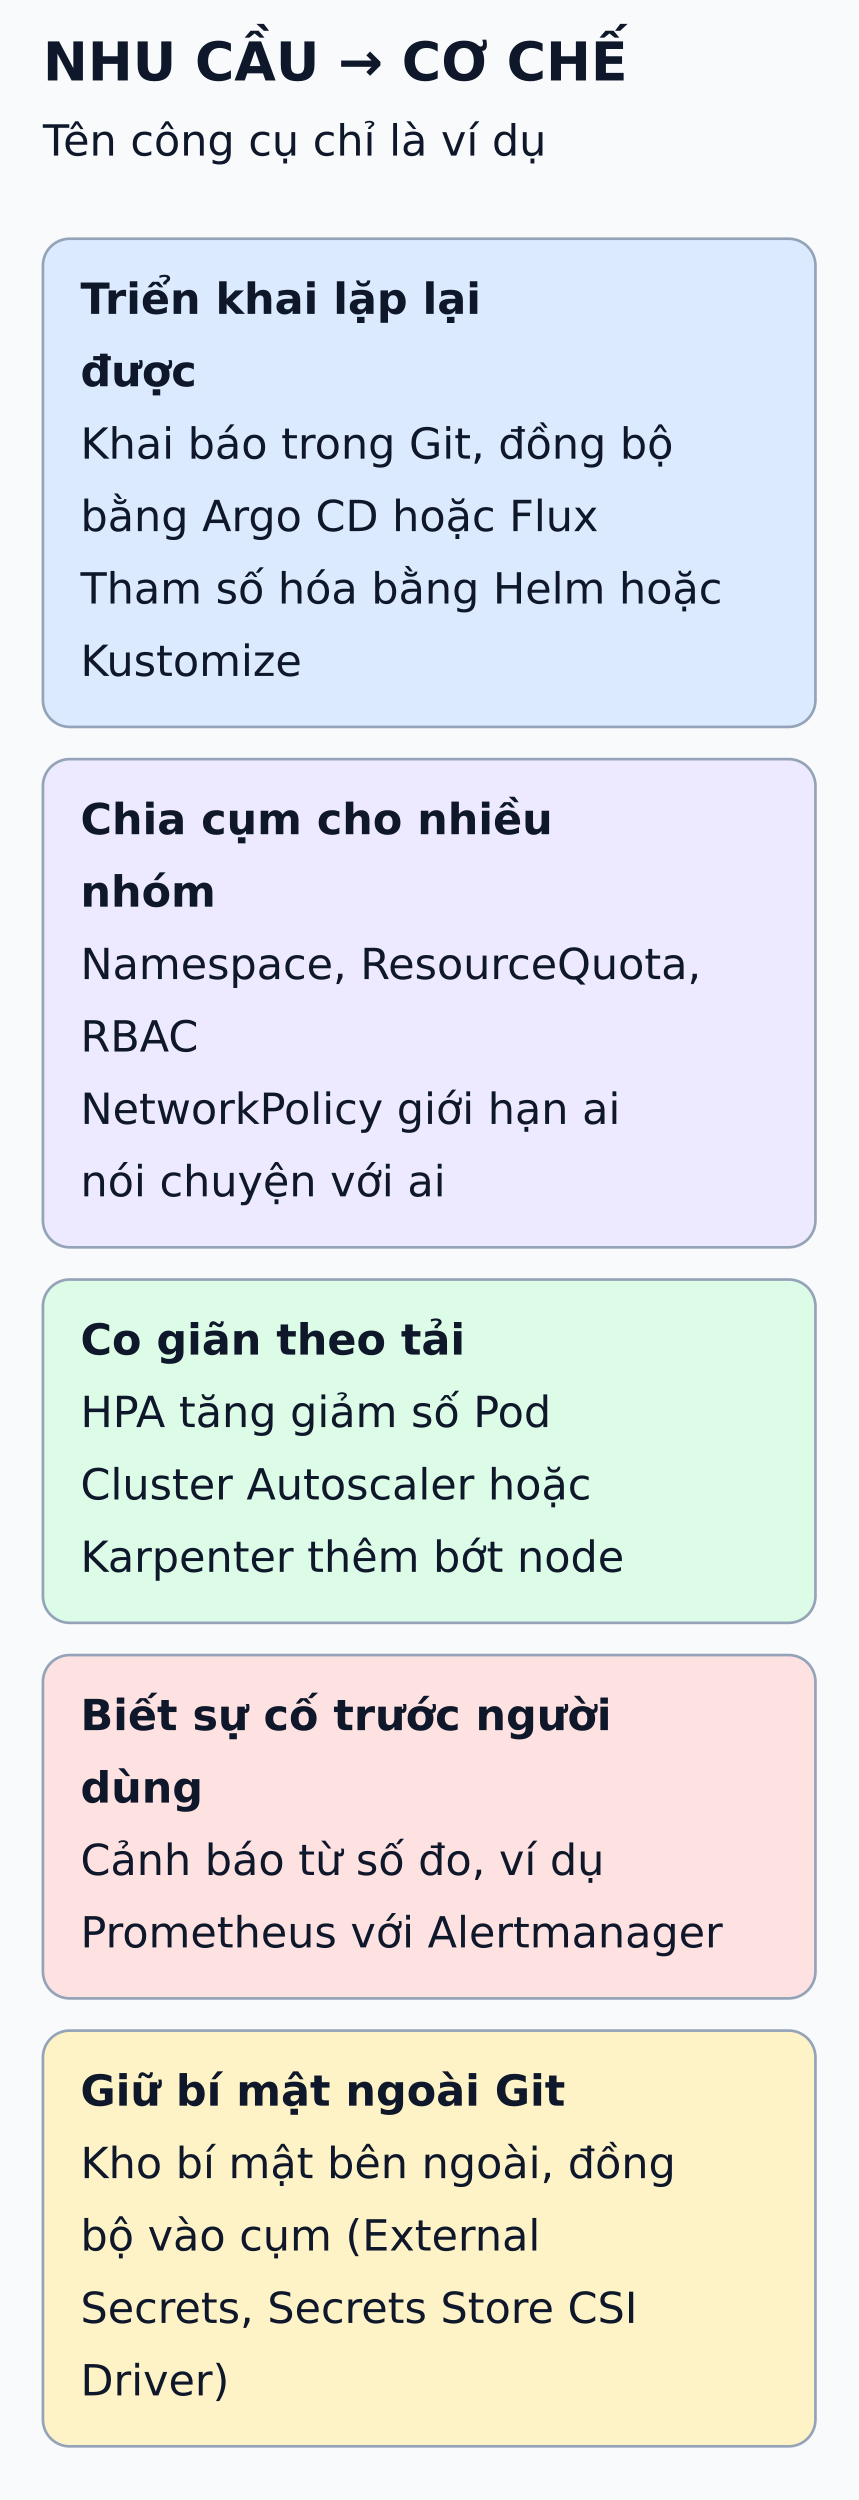
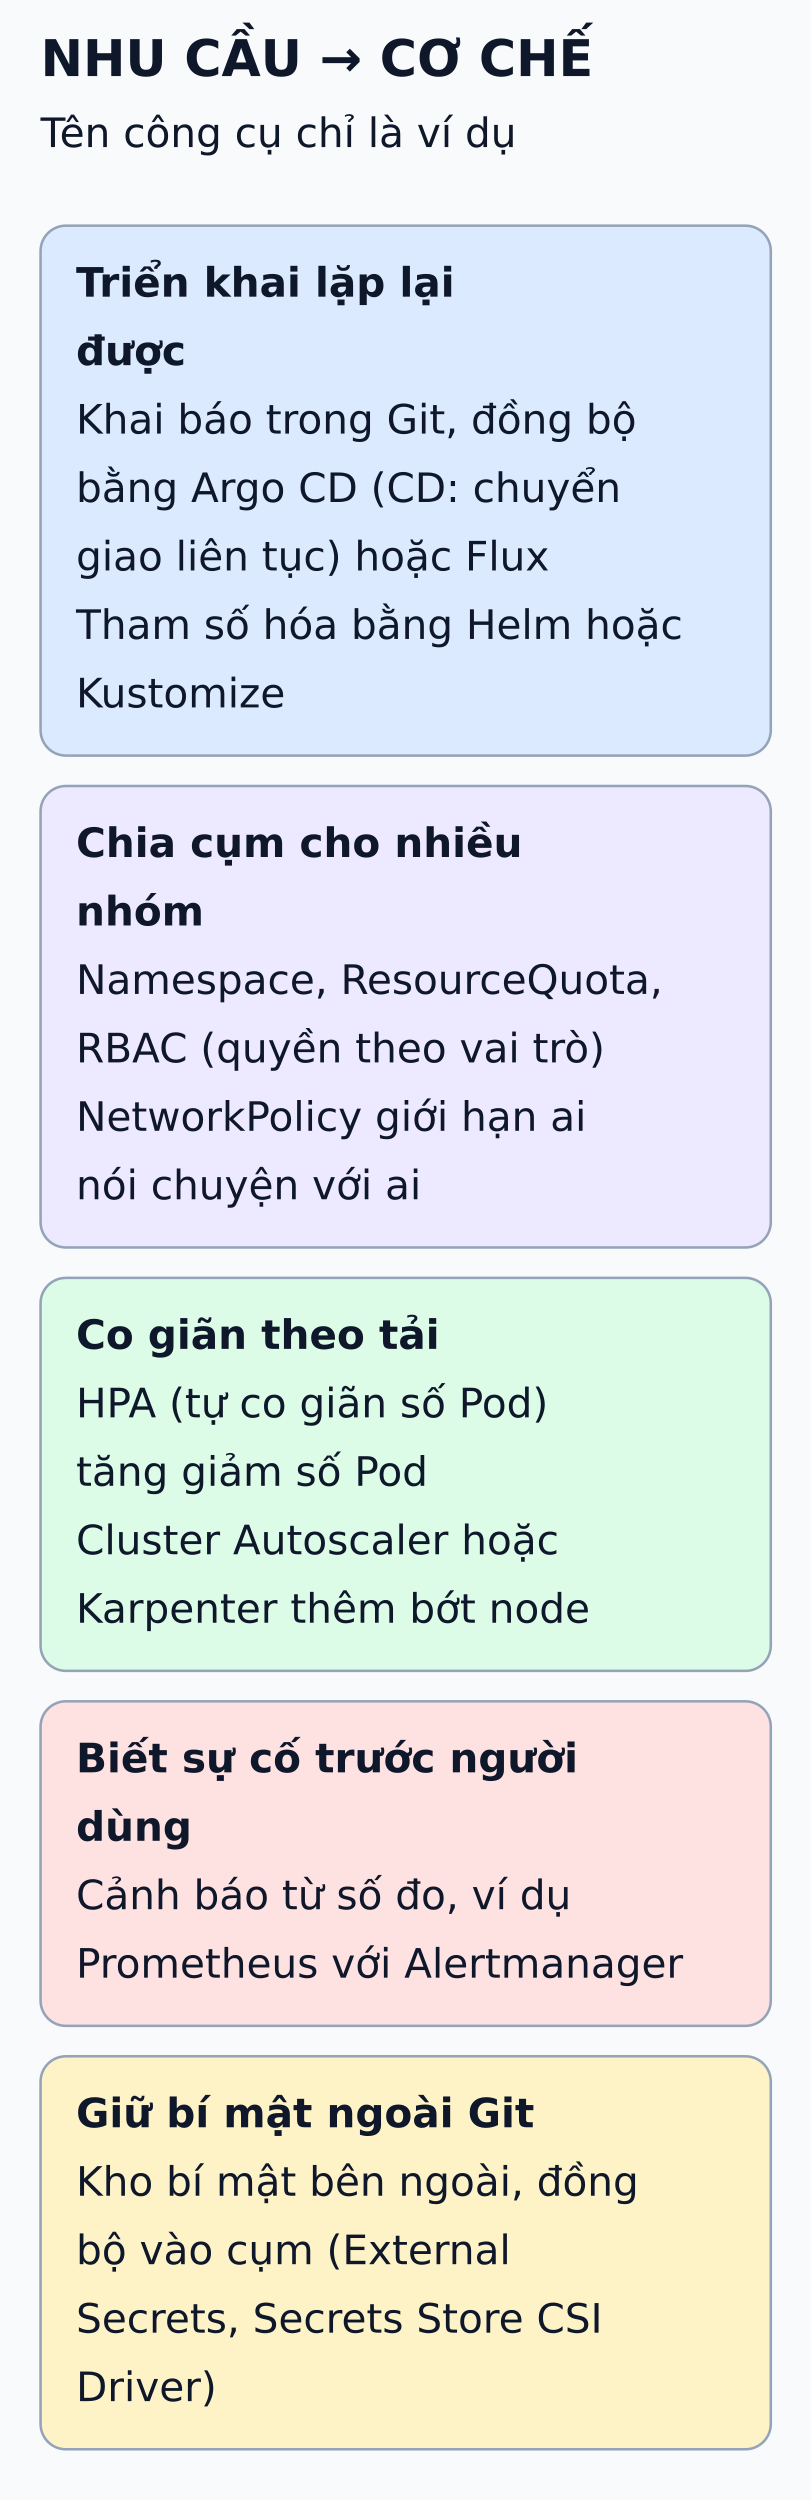
- <svg xmlns="http://www.w3.org/2000/svg" viewBox="0 0 320 932" width="320" height="932" role="img" aria-labelledby="title desc">
+ <svg xmlns="http://www.w3.org/2000/svg" viewBox="0 0 320 986" width="320" height="986" role="img" aria-labelledby="title desc">
  <defs>
    <marker id="arrow" markerWidth="8" markerHeight="8" refX="6" refY="3" orient="auto">
      <path d="M0,0 L6,3 L0,6" fill="none" stroke="#475569" stroke-width="1.5" />
    </marker>
  </defs>
-   <rect width="320" height="932" fill="#f8fafc" />
+   <rect width="320" height="986" fill="#f8fafc" />
  <g font-family="DejaVu Sans, Arial, sans-serif" fill="#0f172a">
    <text x="16" y="30" font-size="20" font-weight="bold">NHU CẦU → CƠ CHẾ</text>
    <text x="16" y="58" font-size="16" font-weight="normal">Tên công cụ chỉ là ví dụ</text>
-     <rect x="16" y="89" width="288" height="182" rx="10" fill="#dbeafe" stroke="#94a3b8" />
+     <rect x="16" y="89" width="288" height="209" rx="10" fill="#dbeafe" stroke="#94a3b8" />
    <text x="30" y="117" font-size="16" font-weight="bold">Triển khai lặp lại</text>
    <text x="30" y="144" font-size="16" font-weight="bold">được</text>
    <text x="30" y="171" font-size="16" font-weight="normal">Khai báo trong Git, đồng bộ</text>
-     <text x="30" y="198" font-size="16" font-weight="normal">bằng Argo CD hoặc Flux</text>
-     <text x="30" y="225" font-size="16" font-weight="normal">Tham số hóa bằng Helm hoặc</text>
-     <text x="30" y="252" font-size="16" font-weight="normal">Kustomize</text>
-     <rect x="16" y="283" width="288" height="182" rx="10" fill="#ede9fe" stroke="#94a3b8" />
-     <text x="30" y="311" font-size="16" font-weight="bold">Chia cụm cho nhiều</text>
-     <text x="30" y="338" font-size="16" font-weight="bold">nhóm</text>
-     <text x="30" y="365" font-size="16" font-weight="normal">Namespace, ResourceQuota,</text>
-     <text x="30" y="392" font-size="16" font-weight="normal">RBAC</text>
-     <text x="30" y="419" font-size="16" font-weight="normal">NetworkPolicy giới hạn ai</text>
-     <text x="30" y="446" font-size="16" font-weight="normal">nói chuyện với ai</text>
-     <rect x="16" y="477" width="288" height="128" rx="10" fill="#dcfce7" stroke="#94a3b8" />
-     <text x="30" y="505" font-size="16" font-weight="bold">Co giãn theo tải</text>
-     <text x="30" y="532" font-size="16" font-weight="normal">HPA tăng giảm số Pod</text>
-     <text x="30" y="559" font-size="16" font-weight="normal">Cluster Autoscaler hoặc</text>
-     <text x="30" y="586" font-size="16" font-weight="normal">Karpenter thêm bớt node</text>
-     <rect x="16" y="617" width="288" height="128" rx="10" fill="#fee2e2" stroke="#94a3b8" />
-     <text x="30" y="645" font-size="16" font-weight="bold">Biết sự cố trước người</text>
-     <text x="30" y="672" font-size="16" font-weight="bold">dùng</text>
-     <text x="30" y="699" font-size="16" font-weight="normal">Cảnh báo từ số đo, ví dụ</text>
-     <text x="30" y="726" font-size="16" font-weight="normal">Prometheus với Alertmanager</text>
-     <rect x="16" y="757" width="288" height="155" rx="10" fill="#fef3c7" stroke="#94a3b8" />
-     <text x="30" y="785" font-size="16" font-weight="bold">Giữ bí mật ngoài Git</text>
-     <text x="30" y="812" font-size="16" font-weight="normal">Kho bí mật bên ngoài, đồng</text>
-     <text x="30" y="839" font-size="16" font-weight="normal">bộ vào cụm (External</text>
-     <text x="30" y="866" font-size="16" font-weight="normal">Secrets, Secrets Store CSI</text>
-     <text x="30" y="893" font-size="16" font-weight="normal">Driver)</text>
+     <text x="30" y="198" font-size="16" font-weight="normal">bằng Argo CD (CD: chuyển</text>
+     <text x="30" y="225" font-size="16" font-weight="normal">giao liên tục) hoặc Flux</text>
+     <text x="30" y="252" font-size="16" font-weight="normal">Tham số hóa bằng Helm hoặc</text>
+     <text x="30" y="279" font-size="16" font-weight="normal">Kustomize</text>
+     <rect x="16" y="310" width="288" height="182" rx="10" fill="#ede9fe" stroke="#94a3b8" />
+     <text x="30" y="338" font-size="16" font-weight="bold">Chia cụm cho nhiều</text>
+     <text x="30" y="365" font-size="16" font-weight="bold">nhóm</text>
+     <text x="30" y="392" font-size="16" font-weight="normal">Namespace, ResourceQuota,</text>
+     <text x="30" y="419" font-size="16" font-weight="normal">RBAC (quyền theo vai trò)</text>
+     <text x="30" y="446" font-size="16" font-weight="normal">NetworkPolicy giới hạn ai</text>
+     <text x="30" y="473" font-size="16" font-weight="normal">nói chuyện với ai</text>
+     <rect x="16" y="504" width="288" height="155" rx="10" fill="#dcfce7" stroke="#94a3b8" />
+     <text x="30" y="532" font-size="16" font-weight="bold">Co giãn theo tải</text>
+     <text x="30" y="559" font-size="16" font-weight="normal">HPA (tự co giãn số Pod)</text>
+     <text x="30" y="586" font-size="16" font-weight="normal">tăng giảm số Pod</text>
+     <text x="30" y="613" font-size="16" font-weight="normal">Cluster Autoscaler hoặc</text>
+     <text x="30" y="640" font-size="16" font-weight="normal">Karpenter thêm bớt node</text>
+     <rect x="16" y="671" width="288" height="128" rx="10" fill="#fee2e2" stroke="#94a3b8" />
+     <text x="30" y="699" font-size="16" font-weight="bold">Biết sự cố trước người</text>
+     <text x="30" y="726" font-size="16" font-weight="bold">dùng</text>
+     <text x="30" y="753" font-size="16" font-weight="normal">Cảnh báo từ số đo, ví dụ</text>
+     <text x="30" y="780" font-size="16" font-weight="normal">Prometheus với Alertmanager</text>
+     <rect x="16" y="811" width="288" height="155" rx="10" fill="#fef3c7" stroke="#94a3b8" />
+     <text x="30" y="839" font-size="16" font-weight="bold">Giữ bí mật ngoài Git</text>
+     <text x="30" y="866" font-size="16" font-weight="normal">Kho bí mật bên ngoài, đồng</text>
+     <text x="30" y="893" font-size="16" font-weight="normal">bộ vào cụm (External</text>
+     <text x="30" y="920" font-size="16" font-weight="normal">Secrets, Secrets Store CSI</text>
+     <text x="30" y="947" font-size="16" font-weight="normal">Driver)</text>
  </g>
</svg>
